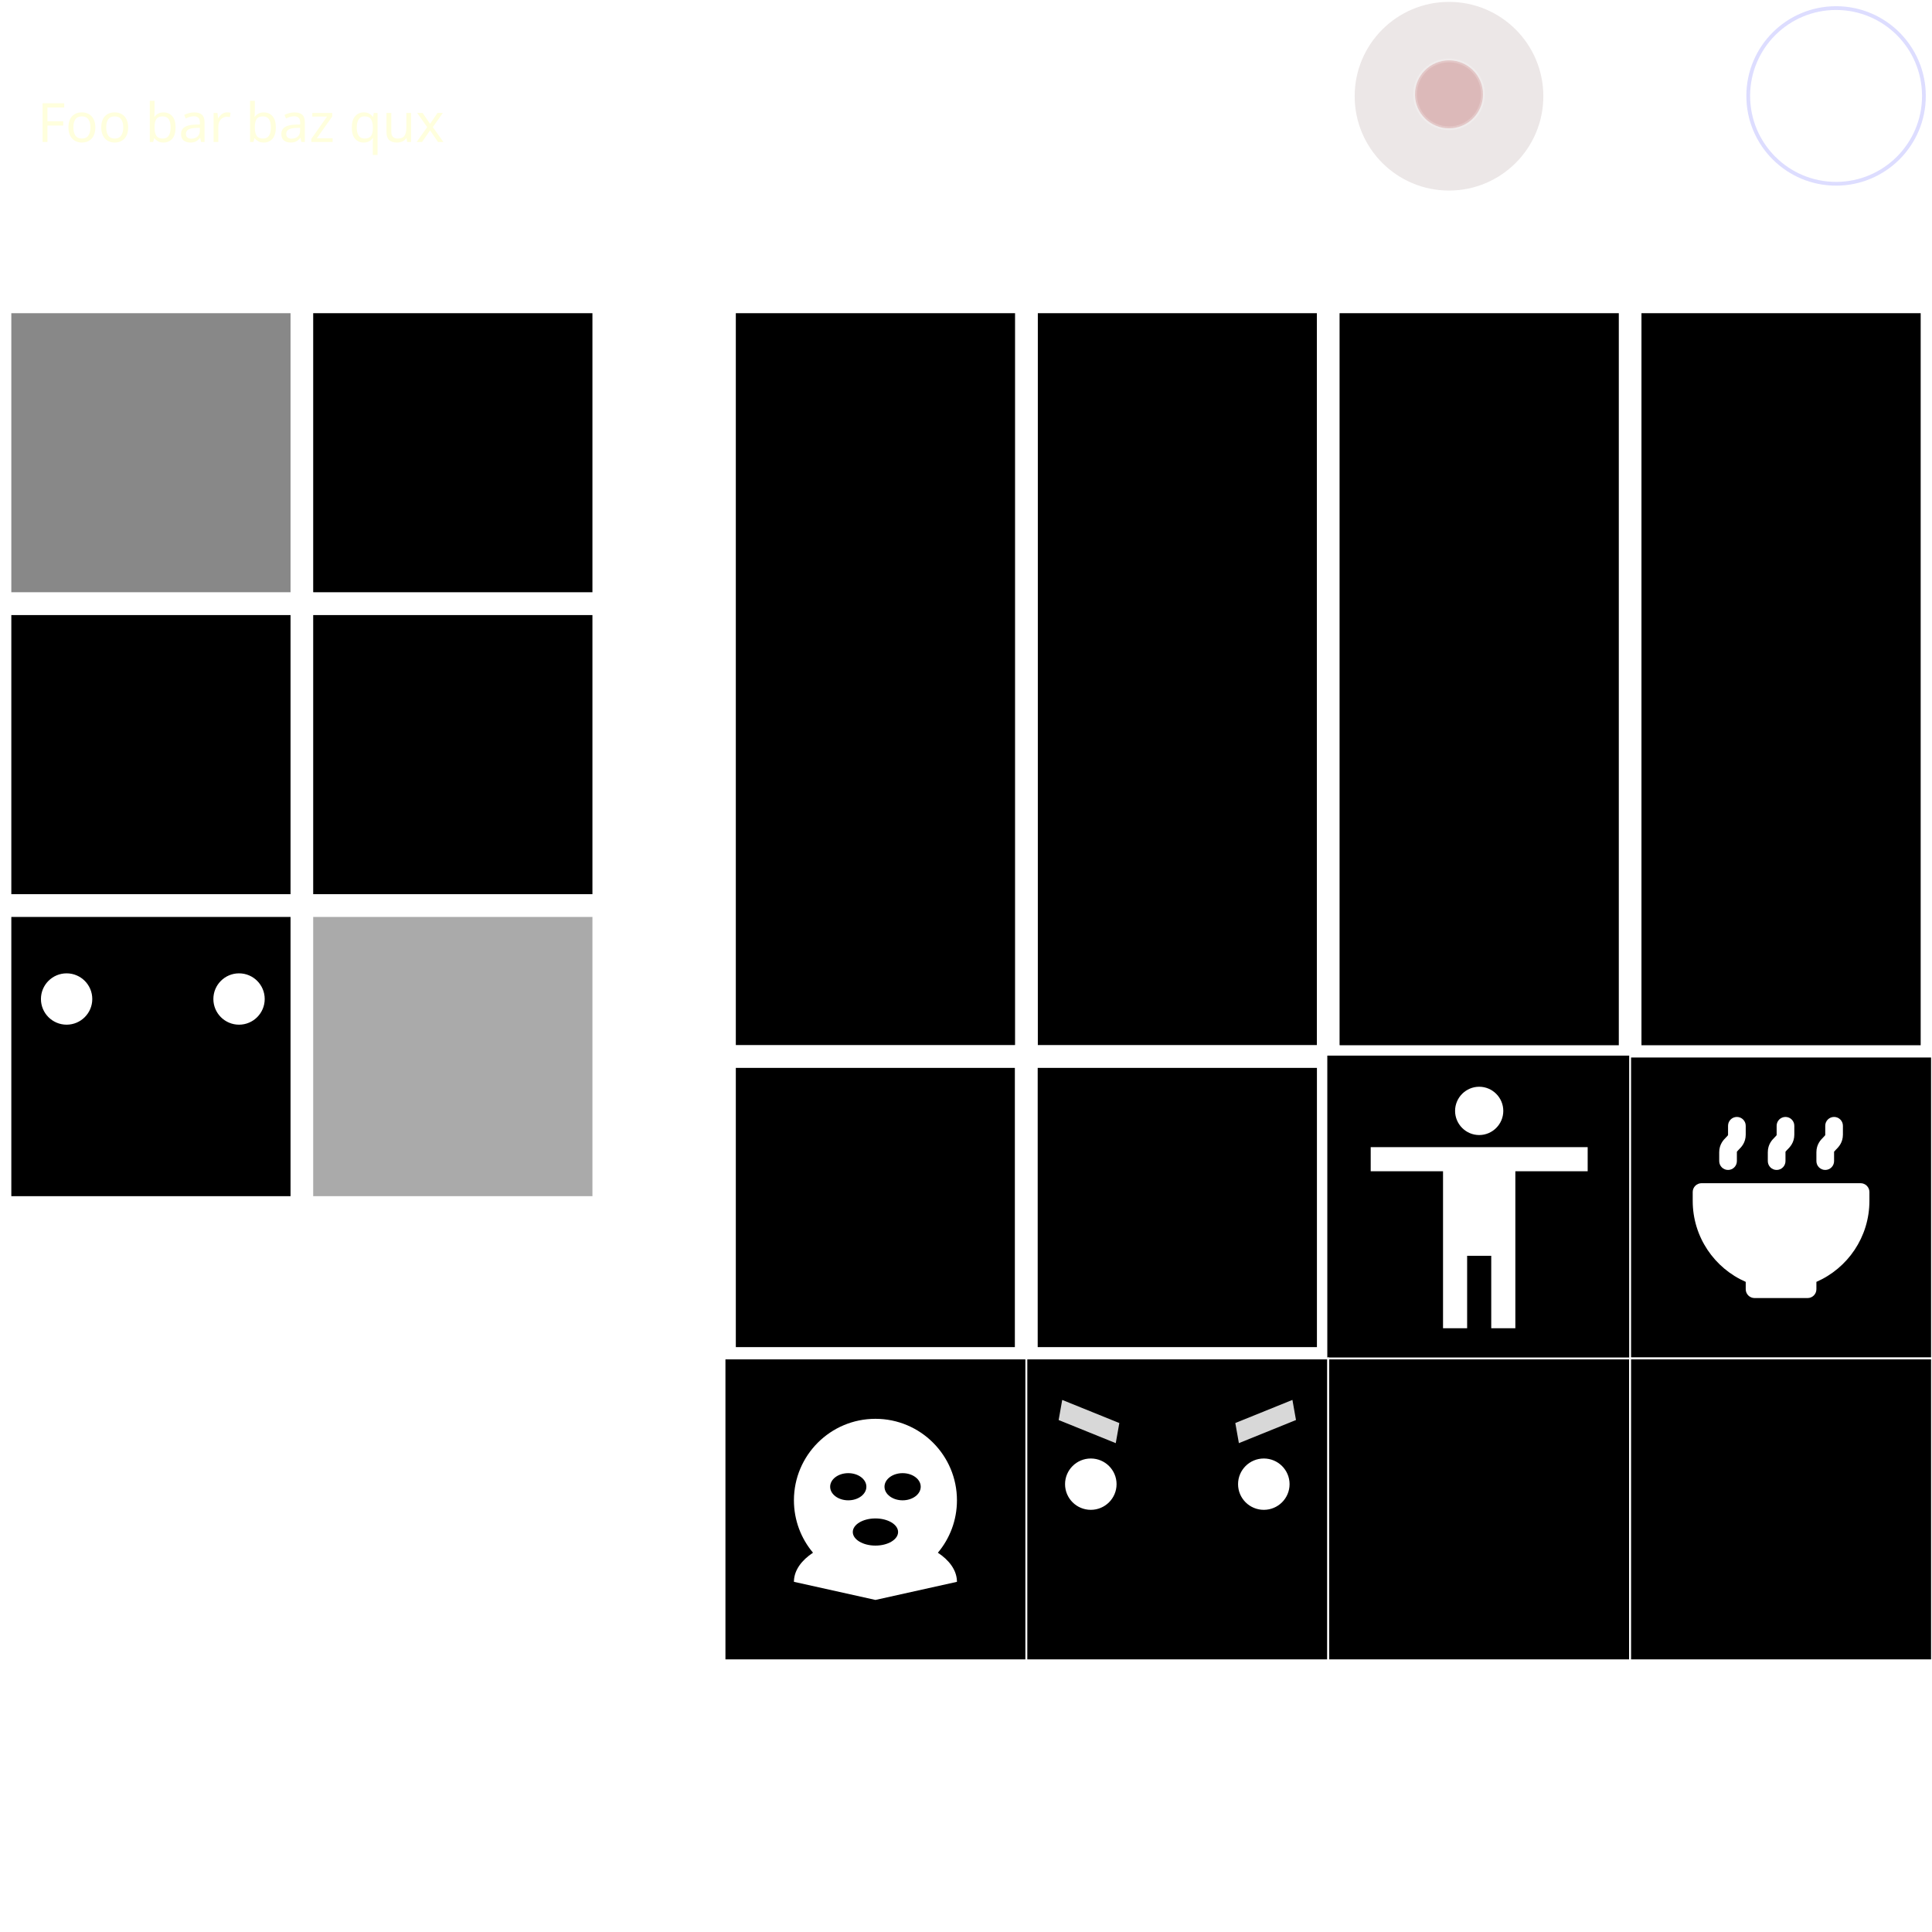
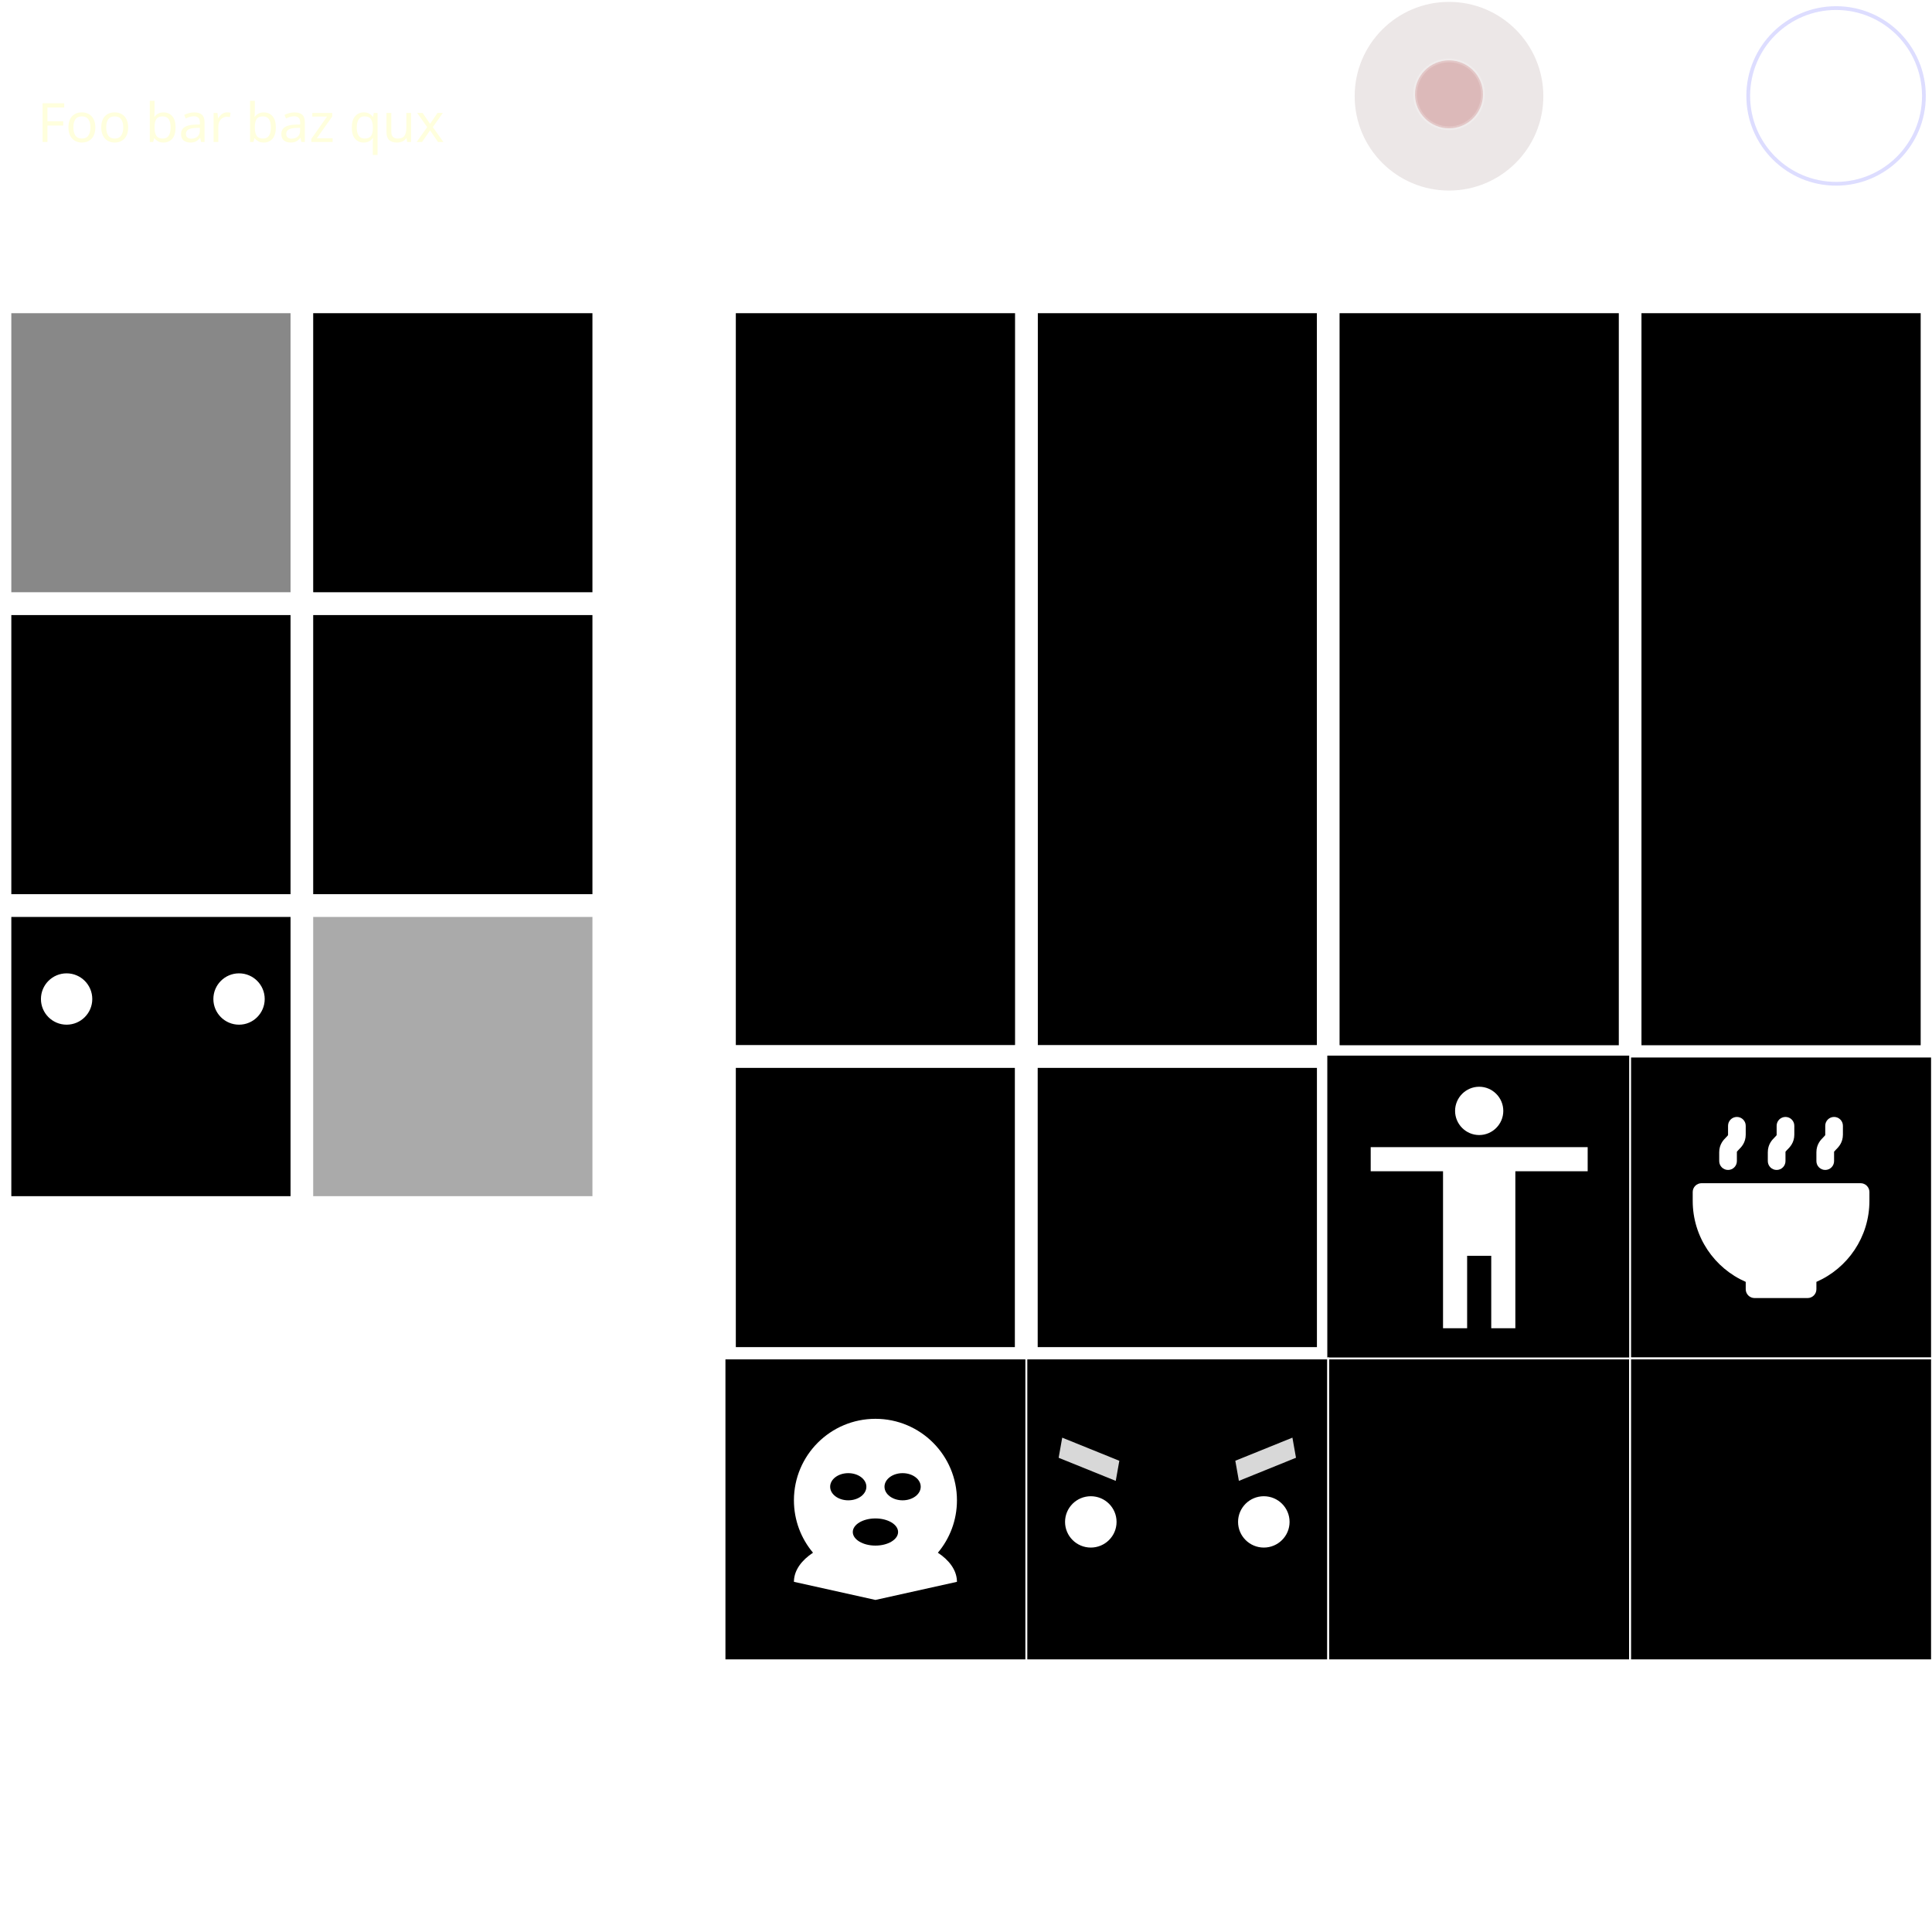
<svg xmlns="http://www.w3.org/2000/svg" xmlns:ns1="https://boxy-svg.com" width="1024" height="1024" viewBox="0 0 1024 1024" version="1.1">
  <defs>
    <ns1:grid x="0" y="0" width="16" height="16" />
  </defs>
  <g style="filter: none;">
    <polygon points="1024.000,0.000 921.600,0.000 921.600,102.400 1024.000,102.400 " style="fill-opacity: 0; stroke-width: 8px;">
      </polygon>
    <polygon points="819.200,0.000 716.800,0.000 716.800,102.400 819.200,102.400 " style="fill-opacity: 0.25; fill: none;">
      </polygon>
    <polygon points="160 320 0 320 0 160 160 160" style="stroke: rgb(255, 255, 255); stroke-width: 12px; fill: rgb(136, 136, 136);">
      </polygon>
    <polygon points="320 320 160 320 160 160 320 160" style="stroke: rgb(255, 255, 255); stroke-width: 12px;">
      </polygon>
    <polygon points="0 480 0 320 160 320 160 480" style="stroke: rgb(255, 255, 255); stroke-width: 12px;">
      </polygon>
    <polygon points="320 320 320 480 160 480 160 320" style="stroke: rgb(255, 255, 255); stroke-width: 12px;">
      </polygon>
    <polygon points="160 640 0 640 0 480 160 480" style="stroke: rgb(255, 255, 255); stroke-width: 12px;">
      </polygon>
    <polygon points="320 640 160 640 160 480 320 480" style="stroke: rgb(255, 255, 255); fill: rgb(170, 170, 170); stroke-width: 12px;">
      </polygon>
    <polygon points="704 560 544 560 544 160 704 160" style="stroke: rgb(255, 255, 255); stroke-width: 12px;">
      </polygon>
    <polygon points="1024 560 864 560 864 160 1024 160" style="stroke: rgb(255, 255, 255); stroke-width: 12px;">
      </polygon>
    <polygon points="864 160 864 560 704 560 704 160" style="stroke: rgb(255, 255, 255); stroke-width: 12px;">
      </polygon>
    <polygon points="384 560 384 160 544 160 544 560" style="stroke: rgb(255, 255, 255); stroke-width: 12px;">
      </polygon>
    <polygon points="544 720 384 720 384 560 544 560" style="stroke: rgb(255, 255, 255); stroke-width: 12px;">
      </polygon>
    <polygon points="704 720 544 720 544 560 704 560" style="stroke: rgb(255, 255, 255); stroke-width: 12px;">
      </polygon>
    <polygon points="256 0 0 0 0 128 256 128" style="fill-opacity: 0.2; fill: none; stroke-width: 4px; stroke-opacity: 0.25;">
      </polygon>
    <polygon points="864 720 704 720 704 560 864 560" style="stroke: rgb(0, 0, 0);">
      </polygon>
    <polygon points="1024 720 864 720 864 560 1024 560" style="stroke: rgb(255, 255, 255);">
      </polygon>
    <polygon points="544 880 384 880 384 720 544 720" style="stroke: rgb(255, 255, 255);">
      </polygon>
    <polygon points="704 880 544 880 544 720 704 720" style="stroke: rgb(255, 255, 255);">
      </polygon>
    <polygon points="864 880 704 880 704 720 864 720" style="stroke: rgb(255, 255, 255);">
      </polygon>
    <polygon points="1024 880 864 880 864 720 1024 720" style="stroke: rgb(255, 255, 255);">
      </polygon>
  </g>
  <g transform="matrix(1, 0, 0, 1, -160, -90)">
    <g>
      <circle style="stroke: rgb(0, 0, 0); fill: rgb(255, 255, 255);" cx="195.304" cy="619.496" r="14.104">
        </circle>
      <circle style="stroke: rgb(0, 0, 0); fill: rgb(255, 255, 255);" cx="286.696" cy="619.496" r="14.104">
        </circle>
    </g>
-     <g transform="matrix(1.003345, 0, 0, 1, 542.194, 247.1423)">
+     <g transform="matrix(1.003345, 0, 0, 1, 542.194, 267.1423)">
      <circle style="stroke: rgb(0, 0, 0); fill: rgb(255, 255, 255);" cx="195.304" cy="629.496" r="14.104">
        </circle>
      <circle style="stroke: rgb(0, 0, 0); fill: rgb(255, 255, 255);" cx="286.696" cy="629.496" r="14.104">
        </circle>
      <rect x="184.749" y="419.318" width="33.563" height="11.59" style="fill: rgb(216, 216, 216); stroke: rgb(0, 0, 0);" transform="matrix(0.9265286, 0.3762244, -0.178051, 1.006999, 83.31048, 92.39189)" />
      <rect x="184.749" y="419.317" width="33.563" height="11.59" style="fill: rgb(216, 216, 216); stroke: rgb(0, 0, 0);" transform="matrix(-0.9265286, 0.3762244, 0.1780507, 1.006999, 398.6979, 92.38548)" />
    </g>
  </g>
  <g>
    <circle style="fill: none; stroke-width: 2px; stroke: rgb(221, 221, 255);" cx="973.159" cy="50.842" r="46.558" />
  </g>
  <g style="" transform="matrix(1.073919, 0, 0, 1.073919, -56.94018, -3.599732)">
    <circle style="fill-opacity: 0.2; stroke-width: 2.794px; fill: rgb(163, 135, 135); stroke-opacity: 0.5; stroke-dasharray: 10;" cx="768.159" cy="50.842" r="46.558" />
    <circle style="fill: rgb(181, 79, 79); stroke-width: 1.862px; stroke-opacity: 0.2; fill-opacity: 0.3; stroke: rgb(255, 255, 255);" cx="768.159" cy="49.91" r="16.761" />
  </g>
  <g transform="matrix(1.437226, 0, 0, 1.437226, -16.53144, -14.41821)" style="">
    <text style="fill: rgb(255, 255, 221); font-family: 'American Typewriter'; font-size: 20px; white-space: pre; transform-box: fill-box; transform-origin: 59.107px 9.043px;" x="25.264" y="62.397">Foo bar baz qux</text>
  </g>
  <g transform="matrix(10.30466, 0, 0, 10.32257, 1094.995, 372.3014)" style="">
    <defs />
    <path d="M -30.18 19.733 C -29.498 19.733 -28.94 20.291 -28.94 20.973 C -28.94 21.655 -29.498 22.213 -30.18 22.213 C -30.862 22.213 -31.42 21.655 -31.42 20.973 C -31.42 20.291 -30.862 19.733 -30.18 19.733 Z M -24.6 24.073 L -28.32 24.073 L -28.32 32.133 L -29.56 32.133 L -29.56 28.413 L -30.8 28.413 L -30.8 32.133 L -32.04 32.133 L -32.04 24.073 L -35.76 24.073 L -35.76 22.833 L -24.6 22.833 L -24.6 24.073 Z" style="fill: rgb(255, 255, 255); transform-origin: -30.18px 22.371px; stroke-width: 0.388px;" />
  </g>
  <g transform="matrix(4.934044, 0, 0, 4.934044, 884.7916, 586.9591)" style="">
    <defs />
    <path d="M 8.204 1.971 C 8.204 1.447 7.779 1.022 7.254 1.022 C 6.73 1.022 6.305 1.447 6.305 1.971 L 6.305 2.92 C 6.305 2.926 6.306 2.932 6.306 2.937 C 6.309 2.979 6.31 2.996 6.109 3.198 L 6.09 3.217 C 5.836 3.47 5.356 3.949 5.356 4.818 L 5.356 5.767 C 5.356 6.291 5.781 6.716 6.305 6.716 C 6.83 6.716 7.254 6.291 7.254 5.767 L 7.254 4.818 C 7.254 4.812 7.254 4.806 7.254 4.801 C 7.251 4.759 7.25 4.742 7.451 4.54 L 7.47 4.521 C 7.723 4.268 8.204 3.789 8.204 2.92 L 8.204 1.971 Z M 2.509 9.089 C 2.509 8.565 2.934 8.14 3.458 8.14 L 20.542 8.14 C 21.066 8.14 21.491 8.565 21.491 9.089 L 21.491 10.038 C 21.491 13.93 19.148 17.275 15.796 18.739 L 15.796 19.529 C 15.796 20.053 15.372 20.478 14.847 20.478 L 9.153 20.478 C 8.629 20.478 8.204 20.053 8.204 19.529 L 8.204 18.739 C 4.852 17.275 2.509 13.93 2.509 10.038 L 2.509 9.089 Z M 17.695 1.022 C 18.219 1.022 18.644 1.447 18.644 1.971 L 18.644 2.92 C 18.644 3.789 18.163 4.268 17.91 4.521 L 17.891 4.54 C 17.69 4.742 17.691 4.759 17.694 4.801 C 17.694 4.806 17.695 4.812 17.695 4.818 L 17.695 5.767 C 17.695 6.291 17.27 6.716 16.746 6.716 C 16.221 6.716 15.796 6.291 15.796 5.767 L 15.796 4.818 C 15.796 3.949 16.277 3.47 16.53 3.217 L 16.549 3.198 C 16.75 2.996 16.749 2.979 16.746 2.937 C 16.746 2.932 16.746 2.926 16.746 2.92 L 16.746 1.971 C 16.746 1.447 17.17 1.022 17.695 1.022 Z M 13.424 1.971 C 13.424 1.447 12.999 1.022 12.475 1.022 C 11.95 1.022 11.525 1.447 11.525 1.971 L 11.525 2.92 C 11.525 2.926 11.526 2.932 11.526 2.937 C 11.529 2.979 11.53 2.996 11.329 3.198 L 11.31 3.217 C 11.057 3.47 10.576 3.949 10.576 4.818 L 10.576 5.767 C 10.576 6.291 11.001 6.716 11.525 6.716 C 12.05 6.716 12.475 6.291 12.475 5.767 L 12.475 4.818 C 12.475 4.812 12.474 4.806 12.474 4.801 C 12.471 4.759 12.47 4.742 12.671 4.54 L 12.69 4.521 C 12.943 4.268 13.424 3.789 13.424 2.92 L 13.424 1.971 Z" style="fill: rgb(255, 255, 255);" />
  </g>
  <g transform="matrix(6.9503, 0, 0, 6.9503, 380.5964, 716.5966)" style="">
    <defs />
    <path d="M 12 5.094 C 15.433 5.094 18.216 7.877 18.216 11.309 C 18.216 12.831 17.669 14.225 16.761 15.305 C 17.628 15.878 18.166 16.61 18.212 17.411 L 18.216 17.525 L 12 18.906 L 5.784 17.525 L 5.788 17.411 C 5.834 16.61 6.372 15.878 7.239 15.305 C 6.331 14.225 5.784 12.831 5.784 11.309 C 5.784 7.877 8.567 5.094 12 5.094 Z M 12 12.691 C 11.046 12.691 10.273 13.154 10.273 13.727 C 10.273 14.299 11.046 14.762 12 14.762 C 12.954 14.762 13.727 14.299 13.727 13.727 C 13.727 13.154 12.954 12.691 12 12.691 Z M 9.928 9.238 C 9.165 9.238 8.547 9.701 8.547 10.273 C 8.547 10.846 9.165 11.309 9.928 11.309 C 10.691 11.309 11.309 10.846 11.309 10.273 C 11.309 9.701 10.691 9.238 9.928 9.238 Z M 14.072 9.238 C 13.309 9.238 12.691 9.701 12.691 10.273 C 12.691 10.846 13.309 11.309 14.072 11.309 C 14.835 11.309 15.453 10.846 15.453 10.273 C 15.453 9.701 14.835 9.238 14.072 9.238 Z" style="fill: rgb(255, 255, 255);" />
  </g>
</svg>
